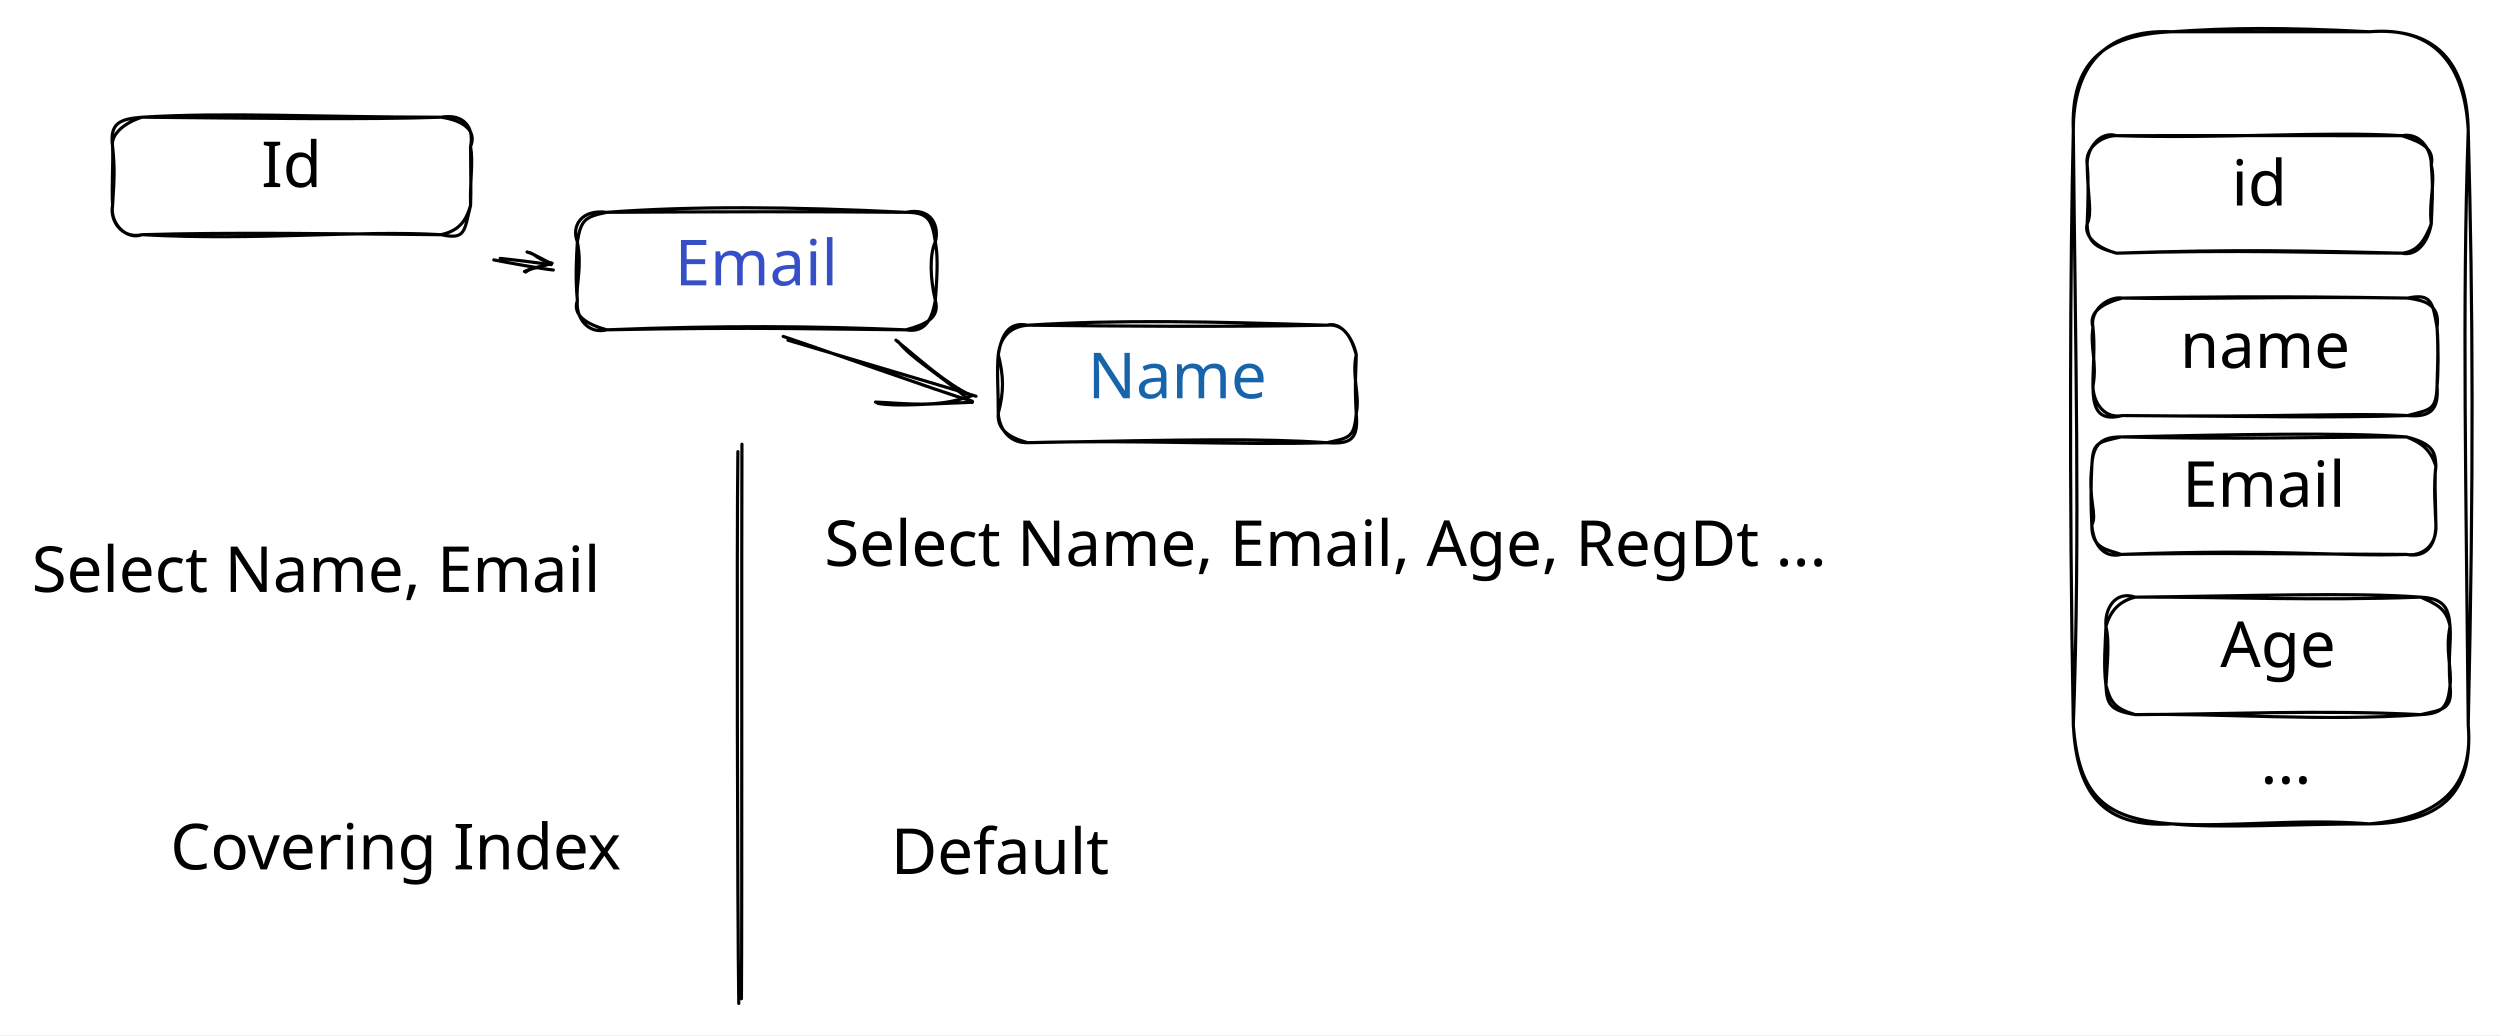
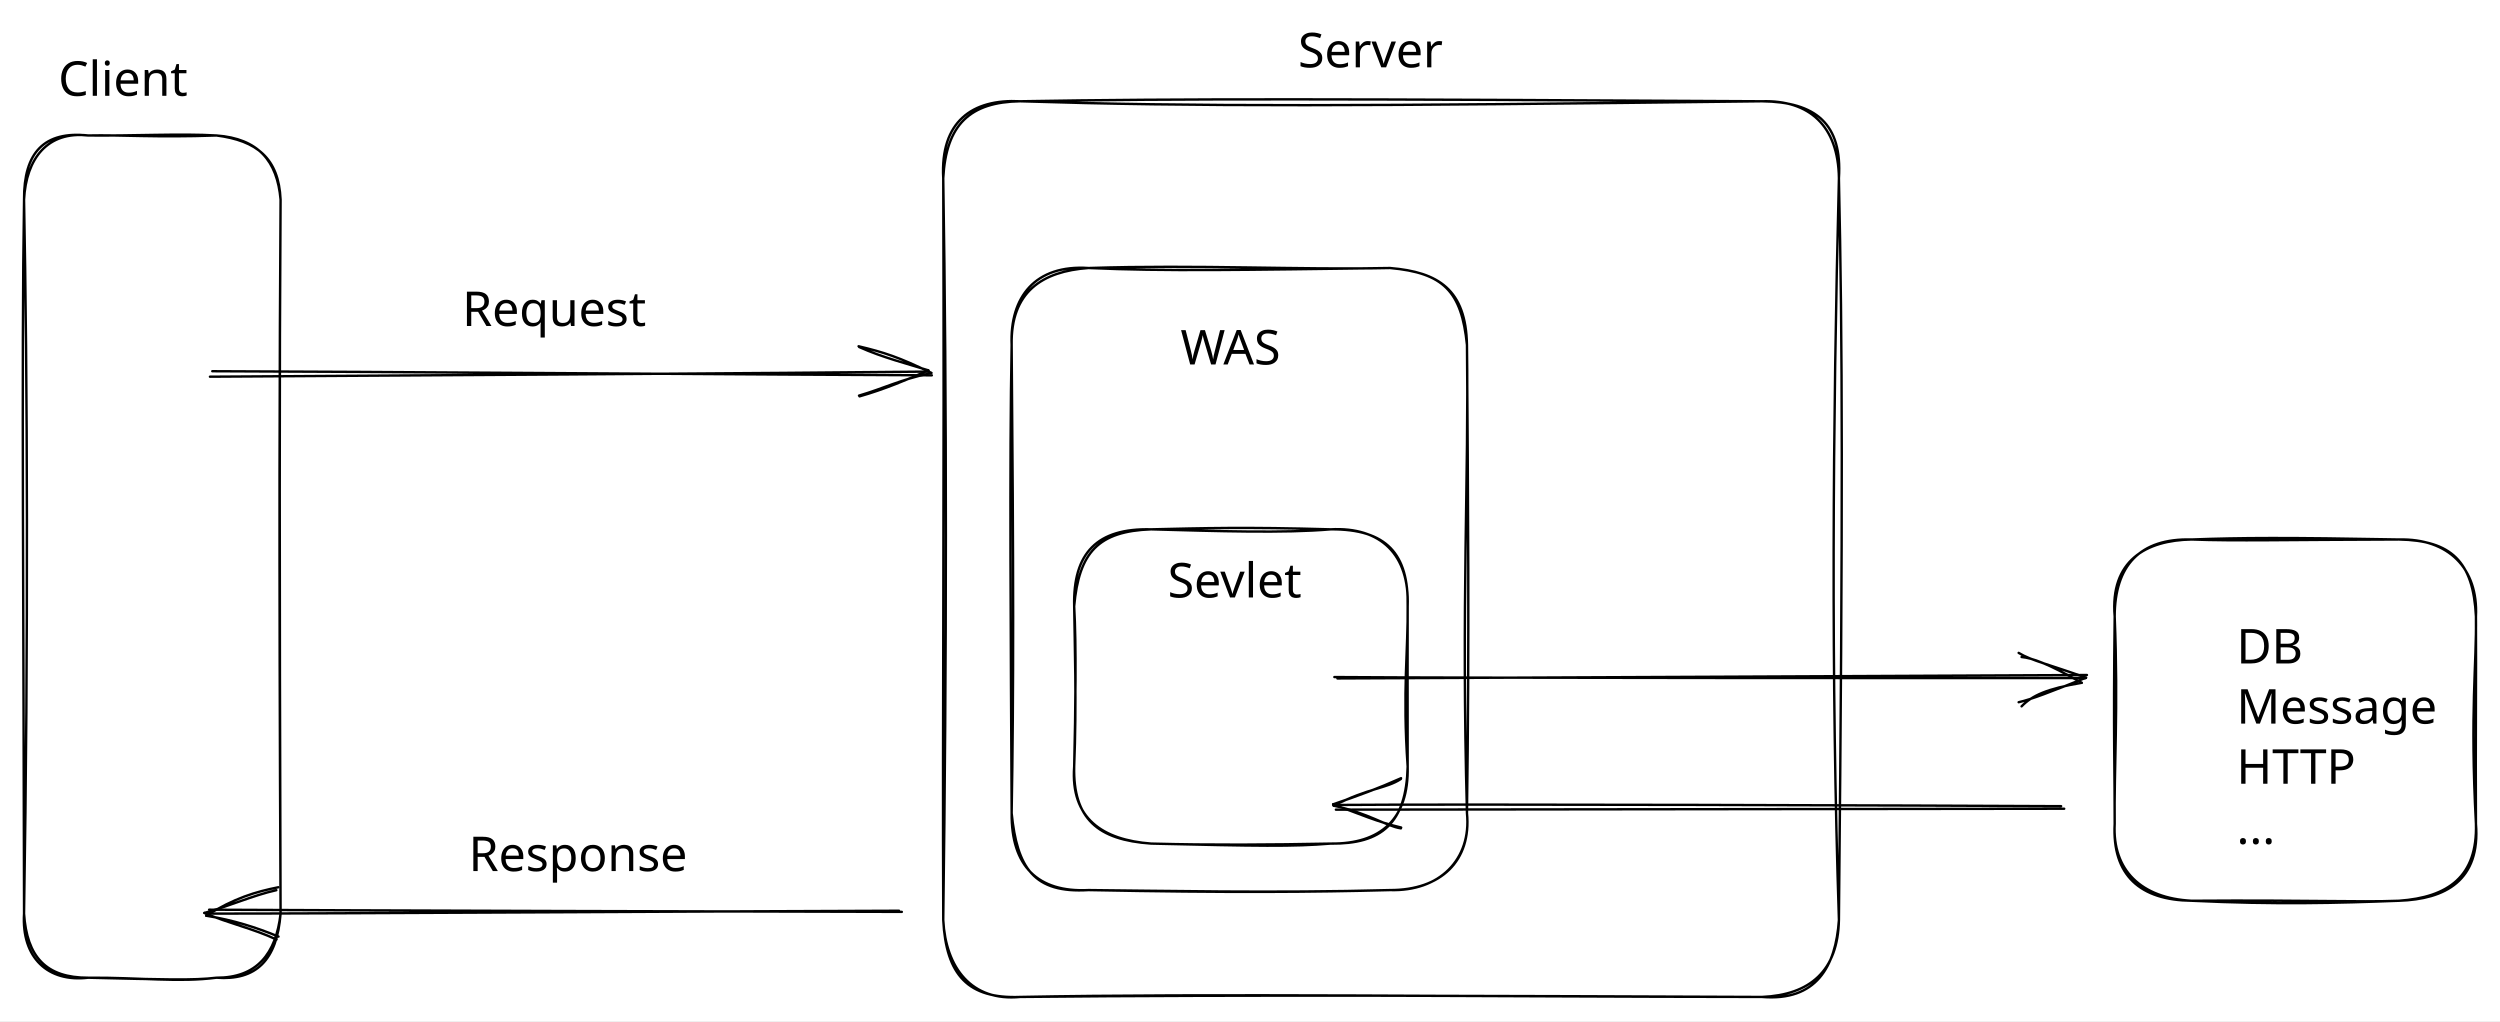
- <svg xmlns="http://www.w3.org/2000/svg" version="1.1" viewBox="0 0 787.273 325.983" width="787.273" height="325.983">
+ <svg xmlns="http://www.w3.org/2000/svg" version="1.1" viewBox="0 0 1039.555 424.555" width="1039.555" height="424.555">
  
-   eyJ2ZXJzaW9uIjoiMSIsImVuY29kaW5nIjoiYnN0cmluZyIsImNvbXByZXNzZWQiOnRydWUsImVuY29kZWQiOiJ4nN1cXGl32shcdTAwMTL9nl/B8XyNNb1Ub/lmY+NHYrxPXHUwMDEy+505Plx1MDAwMmRQXGZcdTAwMTJcdTAwMTbCXHUwMDE4z8l/f9XCQWIzi1xyT1x1MDAxM3JiQEur1H1v3aruXHUwMDEy/3woXHUwMDE0duJBx9v5VNjxnmpuy69Hbn/no93+6EVdP1xmcFx1MDAxN0u+d8NeVEuObMZxp/vpzz/dTsdp+HE1XGbvnVrYXHUwMDFlnua1vLZcdTAwMTfEXTzwv/i9UPgn+Zu5UMtcdTAwMGa85Nhka3pcdTAwMTlcbmxy60lcdTAwMTgkl+QgmNZMj/b73Vx1MDAwM7xQ7NVx553b6nrpXHUwMDFlu2nn4Vx1MDAwMuC7S01Y9J/0aaX3rVwi90/Si975rdZlPGhccm/HrTV7Ucakblx1MDAxY4X33je/XHUwMDFlN61ZXHUwMDEz20fndUPsrvSsKOw1moHX7Y6dXHUwMDEzdtyaXHUwMDFmXHUwMDBm7DZCRlvdoJG0kW55wm+Calx1MDAwN1x1MDAxNFNUMS2okDDaa89nXHUwMDEyXHUwMDFjkKC1xpa0XHUwMDEyQk5cdTAwMThWXGZbYWRccvuDJK/UtKpbu2+gfUF9dExcdTAwMWO5QbfjRjhU6XH9l1tOzWp6fqNcdTAwMTlb61x1MDAxNThUcC6VoMBcdTAwMDVcdTAwMGVGenUvXHUwMDE5XHUwMDA2RjlcdTAwMWGtKTOjPfaanXI9wcLf2Y5cbuovXHUwMDFk9Vx1MDAwYlx1MDAxYyk82MuWn6n19vjDXGas0qZ6nbo7XHUwMDA0XHUwMDAxlZpcYsKBXHUwMDAwU2K0XHUwMDFmoXaPO4Neq5VuXHUwMDBia/czcNON3Sje94O6XHUwMDFmNCZP8YL6nD0tt1x1MDAxYlx1MDAxN8N224/RjLPQXHUwMDBm4skjknb3oijsNz23PqPlufs6trmUR/aVfiqkg5R8XHUwMDE5ff774+Kjp1x1MDAwNzM9/UP2/WVcdTAwMTCmKFx1MDAxY3m1eIjhXHUwMDE5POYgJ7f+4jFQwoRcdTAwMTKQXHUwMDAybFx1MDAxMZF7g1x1MDAwYnNNdFxcOlx1MDAxNyVxc3Zw8blxqvNOZMO1Q4w0XHUwMDAy6aCFVnyMyJSDQ6jiWlx1MDAxOImEXHUwMDE2k3a9XHUwMDFmjylcdTAwMDOHSy5cdTAwMTSlUlx1MDAxYcOomiY2XHUwMDAz44DAf0Ak2sRUxq1cZolccqCkUYynd7FcdTAwMGWv+dt4jVx1MDAwMsBSXHUwMDAzXHUwMDE283p9+FwiOebBl1xuXHUwMDAzxlxiytnS+HXr3cPbbun5yrjm+Dgq3z5X/+rlXHUwMDFlv8BQaohcdTAwMDDGXHUwMDAwuNRiXHUwMDFjv1I6XG5A4rBIbYCazVx0XHUwMDExJTpcdTAwMDGwloB+XHUwMDAztUVMXHUwMDAzmKtJwFIwlGqpNlx1MDAwZdjROenZXHUwMDE5lMXeU3pLXHUwMDE5SJRuinc/qu6hT1x1MDAxYTdP/aBcdTAwMTdcdTAwMTjOr3dGx/385YG3xYYxO8fiMT2PXGLAJJPYw3JpXHUwMDFlzL7pvPNAK1x1MDAwN5HHOfpHxYRh4zxQdGs80NO4z3DhXHUwMDA191x1MDAxMmFcdTAwMGZMU7FcdTAwMDLux0CzUY+cjnVcdTAwMTjEl/5zXHUwMDEy7JGxrSW37bdcdTAwMDZjw5WA81OCokzvdb0kibBjMHbkXstvWOju1PBcdTAwMGW8aFxm1bGP+c3ogLZfr2f9f1xyL+9im1F5XHUwMDE5t1x1MDAxZEZ+w1x1MDAwZtzWVWrd+oLDMr0wKThcdTAwMWNcdTAwMDHGlFwiy2c+j7VakVx1MDAwNufl5+8np1x1MDAxZVx1MDAwYr9cdTAwMGbOL1x1MDAxYV7uiVx1MDAwNuAwpaVWxkiejVOSzIcqx2Y9VKP0KMNcdTAwMDXbXHUwMDFj0dZcdTAwMTJcdTAwMWNNXHLGWGhZPlx1MDAwNUddm2/sS8VcdTAwMWb86La/MnE3KFx1MDAwNoHIo+BcdTAwMTg1j1xiXHUwMDEyXGJRNJvzLuLB7JvOO1x1MDAwZpTN8Vx0IPBcYobrbDxxYIxti1x1MDAwN7Cc4Fx1MDAxMMmExPzgN1x1MDAxNJzAbXtblZxcdTAwMDWOe1JyXHUwMDEy+94gOnK+6Fx1MDAxMJCaXHUwMDBiQ5bP0s1T//Ek7OiHv24+f/1cXL5i375VnnNPNuCOsbmCtjGcmlx1MDAxNFx1MDAxZElcdTAwMWRJNDNcbv+jLkHeslx1MDAxYyVcdTAwMDQhXHUwMDFjvUA+RWf/6jF+2Fx1MDAxZFRuqoetSqNcdI+y0jvNoegwMXfWmVxuJlx1MDAxMFx1MDAxZSCXJ8Lsu847XHUwMDExXHUwMDE0c4SRdpZIKSMnVVx1MDAwN9P9LVx1MDAxMSEzXHUwMDE19orqUIMyyY1mv2Oec9h2/dZWdWeB757UnaGB61x1MDAwYlx1MDAwZqd0Lt9cZqcgXGbXy2c70e1tX8bfr1x1MDAwZqK9h9vDXHUwMDFi0n2sPuR/Wlx1MDAwMay/x0SHcGUoh/FpXHUwMDA1TpmDcZWmmPxcdTAwMTmpIZPO50N4UC9cdFx1MDAwNlx1MDAwN1x1MDAwNN620LMx5fnaavQ+V4/LXik4lpe96LldYn5cdTAwMWWVx4h5TFx1MDAwMMVcdTAwMDVcdTAwMTC2woLn7JvOO1x1MDAxMTQ4QlBgXHUwMDE4bTLCMknHkFxialtE4HJcdTAwMWH4M4SHS1xmuDA4/lx1MDAxZPOdvcZ2051cdTAwMDWee1J2rHlrscyYeSTTikhcdTAwMDGYZS9Nsl3duWFhZXe39PU6roby7OC0Xc07yTjXjmbIXHUwMDFlTHSUYsqMk0xcdTAwMTNHXHUwMDE5gtDWXHUwMDE0tSizZvLuYlx1MDAwM7BcdTAwMTTJNI6JopyuMpn2XHUwMDA2klx1MDAxOW62R7JiiFx1MDAxOPSDRqFcdTAwMWPUvaeV+Nby7uJX2Fx1MDAxNoedeVRcdTAwMWK7m0leTVi0XHUwMDE2xfT8iFx1MDAwZVNrQlxyWWWhiJaPjortk86PveNiJ2g+x/WDbt45JqRwXHUwMDE051xmdZsxyObkQ44xh21noUjPKN2Z5phgXFxcdTAwMDEhZktcdFx1MDAxNPaM3lx1MDAxYcVcdTAwMGW8O7fXivPArV+mvEqq12tcdTAwMTHo3FpcdTAwMDSlJUbuJlMktnhcdPY/X4p90lxu93qleyqqzW/RUSPvzOKMJEuwUmDSr/lkKY0kjmFcdTAwMTKExpxEMio3mCthWobqyVxmXHUwMDE4hkK6VKYkXHUwMDAx8ztcdTAwMWOmnCZKZ5VcdTAwMDfT7LL94vNcdTAwMWTvRPXTm3rpXHUwMDA3zyRKXHUwMDFmZzc7PPlcdTAwMDBcdTAwMWX3ry7Ouuf3MX+4bIfhxdlJf/wqv67v2lxut9VcdTAwMTIwXCKMSYGwoVx1MDAwNFxm5uZfjIBEXHUwMDFmaVZYb5rdmXlnXHUwMDE36lx1MDAxNiEo0Vx1MDAxY7hQalwiXHUwMDAxQzpti11sudhQSCCaKrWdXHUwMDA0bFVcdTAwMTC+TbjK261wWKBcdTAwMDaTWlZeUOEw5PhcZpKxV1x1MDAxNnWN0ELBXG5cdNjrTienJFx1MDAwM6CORZPkiqJ8ZHzKYOhqXHUwMDFjJSVoY7RcdTAwMDJJN7jMpFx1MDAxY80xUtWoX4ZlyrRTXHUwMDA1c1x1MDAwMFx1MDAxOEZcdTAwMTVUS86kYTClaGBjXFwjVyoxevdcdTAwMWFvXHUwMDAxKlN+vn6Nd8awl6dcdTAwMTaWoUbC5FrPWklcdTAwMWP0jXZcdTAwMTKB2plcXMkzo2d7xu0k+HAwalBcXFxiI1x1MDAxNOGUiambXHUwMDFmKy+fZ1x1MDAxNLlcdTAwMWFcdTAwMWObvrnv791XusdfL58q7LYyy6hd4nDNtUI3qdFhinRcdTAwMTBHNmmH2mlfJrixK/hTXHUwMDA2vXNV+6RzeNfC9nmotq9pPKetfci+r7eETudOLVFpw0RMe5ePzl9cdTAwMWbfvLo2qZL4QWGSR1xmT1x1MDAxYklON2RrZVtrXHUwMDA055RcbtBarbaMuMXo/KB4M+jIcsU/PzqP979f17tcdTAwMWSptlx1MDAxMJ2/2i59+NG/PXj+67j1pXwrbrrF66svwbtF/daxp1x1MDAxONpUlZmc+3iK1Da4XFzl8ZTZg5R31lx1MDAxYfSZ9pFcdTAwMGW74KqnyvuNXFyWtlxcwl1NrU/bJdf7be6B7lx1MDAxZLYzI7wqXGLfXHUwMDE29W9/vX+B0Lz3ej9cdTAwMDZcdTAwMTnz6GY4XHUwMDA3XHUwMDE07Vx1MDAxNejG1MXzRVlcdTAwMWTER097uz9cdTAwMWW/lFx1MDAxZVx1MDAwN89R3umGWeQrq5yMScdcdTAwMDYpRiH8XHUwMDAww7VcXImkXHUwMDAx0NSGuDnVyMu+rPjRSfXs5rhSXHRN3zu8KOZDyyhcdTAwMTFilVnv9bTMzH9WTSVPcKlcdTAwMTWKaWb3Zs7ZJZlxXGa19ZtEsOniNc6WZFx1MDAxN1xuIbjVN2hcdTAwMTmb5tNcZi1DXHUwMDA3IDQnK01cdK+vZYzwXGZ1N61lJ9sumV4gXHUwMDA3k1J2srBkev4slp47V0y5loRzppfP9V73PDklmuCYTjOjNWA+XHKCmFx0olFcdTAwMDdcdTAwMTRcdTAwMDaUhHDEeKbK4N2LRFFNOSqSsk/kUSVn6Fx1MDAxOFVcdTAwMGXjxqBTwGBcdTAwMWU0TP1WXHUwMDAx5Vx1MDAxNMNfIHRcdTAwMDVcdTAwMTb+66axlp4xXCI2PJGUcy2YZtivOnPQcMaIO8KQ5KlawThwteYk1uuELYxNYknOmF2T4DSJQeiUTdLahJlcblx1MDAwN1x1MDAwNMG/fVx1MDAxYWsuqu1rXG7PaWtcdTAwMWay7yvXRs1ccs0pZ7bSjcHyTu36NOh0jjRpmtj/enp1eOuJ89w/cMWMcDBcdTAwMTbGXGJXgpbZ+CBxasa6PFx0TGN3XHUwMDEw4Fx1MDAxYlxcXdazfpphKnwwwihMhcV21r8oJ3p70cMloqtcdTAwMTZcdTAwMTesSH8srJ5cdTAwMTZvqIZjhlXrReowN1JcdTAwMDdcdTAwMDBuJKxQI3U+OGnUe4jAfmkvfr7d11x1MDAxN+1iK+9UM8bOXHUwMDE1XHUwMDBiI1B3iaRcdTAwMTOzTlxc8KRcdTAwMGWRSE6oQFx1MDAxN7hJri1cdTAwMTWpa1RcdTAwMWRAlf5cdTAwMWSfMnFcdTAwMWMnXHUwMDBm5LJmrMemzLr85KRcdTAwMTJT1JZcdTAwMWSu8MR8fLZbqn5cdTAwMWXww2qTdo+aUePsaC/vbMI4wEHZMsgqwjB1nVhU1lx1MDAwMiNcdTAwMDYlXGanyj6qscHfXG7jMGMheWZZr+FKZ3/UbJN04lxu++X/KF1cdTAwMWZcdTAwMGJ7XHL8fOE1XHUwMDBl4lx1MDAwMsK8kFx1MDAwN7otY+aQjlx1MDAxZl7i1Fx1MDAxZLfTuYyxb0cxPY6aX3/poPRiO4++19+fRs5cdTAwMWZ3ycu2mlDckslLkqmfXHUwMDFmfv5cdTAwMGZkhuKZIn0=
+   eyJ2ZXJzaW9uIjoiMSIsImVuY29kaW5nIjoiYnN0cmluZyIsImNvbXByZXNzZWQiOnRydWUsImVuY29kZWQiOiJ4nN1aWVfiSFx1MDAxOH33V3iY1zZT+9JvbozLtNqi6PT0XHUwMDFjT4SAgZCkSVCxT//3+Vx1MDAxMpYkQOhAi2YmniOQqkp9Sd37LbfyfWt7u1x1MDAxMlx1MDAwZX2r8nG7Yj03TMdu9s2nyofo/KPVXHUwMDBmbM+FJlx1MDAxMv9cdTAwMGW8Qb9cdTAwMTH3fFxiQz/4+Pvvpu9cdTAwMWJtO7z3vK7R8HqjYZZj9Sw3XGag49/we3v7e/w/NVHfaoSm23aseEDclMwl0OzJM8+Np8VcdTAwMDT+XHUwMDE401xcTnvYwVx1MDAwMUxcdTAwMTdaTWhumU5gJS3RqUr3/PRQ1zqkekpfzoZcdTAwMWT/r+P72nEya8t2nFo4dEY3ZTZcdTAwMWVcdTAwMDb9lE1B2Pe61o3dXGZcdTAwMWai2WfOT8dcdTAwMDVcdTAwMWU8tGRU31x1MDAxYrRcdTAwMWZcXCtcYjJjPN9s2OEwOoeSXHUwMDFiXHUwMDFjPYSP28mZZ/hFmTJcdTAwMThcdTAwMWNcXCEkXHUwMDE1JnzaXHUwMDFhj9fMXHUwMDEwQkhEiERcdTAwMWM6zNi17zleP7LrN1x1MDAxNFx1MDAxZoll92aj21x1MDAwNvPc5rRP2DfdwDf7sF5Jv6fJXHUwMDFkI1x1MDAxMc0kuGCaYYZcdTAwMDSZdnmw7PZDXHUwMDE42cqRQeDAVDKOsUy6XHUwMDA0VrwqmEhKKVFYT1tcIlx1MDAxYvzjZlxmkH/Sz81tjp/bXHUwMDA0MVx0Zuj4zI/kbqL+hymsJZdcdTAwMWH4TXOEXHQsXHUwMDE0hlx1MDAwN0aYUDQxwLHdLjS6XHUwMDAzx0nOeY1uXHUwMDAyo63UXFxz8FxyredwXHUwMDExcnVcdTAwMWVwXHUwMDA1k4pgpHhh3OLeZdiodq/2W173fv/kwFdcdTAwMTfdeulxK0hcdTAwMTYvWdxcbmRgaFVcdTAwMTJcdTAwMDFOsJJ8Y8DlYlx1MDAxZagpXHUwMDE2TZApMcOIy5Q7+TkyM5hZXHSCXHUwMDFjaypWgGCy2J5cdTAwMWLW7JfoeVx1MDAxM5Q5WzV7tjPMrFeMTXg++46deTT3ZmDBnLFcdTAwMWJVmd67jt2O0FtxrFZcdTAwMTbWoVxy8WDaXHUwMDFjen7S2oDZTbhcXP+4OXtcdTAwMTde327brulcXGUtWcoos9/3nlx1MDAxNlGK4jxOMWBcdTAwMTShiFx1MDAxNo9cdTAwMDW7+ydhw9qzhuf8SVxc/9EzX1x1MDAxYfVh2TlcdTAwMDW4MWR0IK1cdTAwMDXSVGaDXHUwMDAx0dRcdTAwMDD3Slx1MDAxOfhhrrhmXHUwMDFi41x1MDAxNEUoXG5KgGLEiFx1MDAxNmn6TjmGZilGXCLca67wXG5cZpv3/eTXfD9cdTAwMTdyPeJcdTAwMDWh2Vx1MDAwZvdst2m77dkhltvMaXHMINz3ej07XHUwMDA0My4821xyZ3vE192NIP9gmXP8gSun22a54UdXTHKr6Ei+bSdLXHUwMDEw/5h+/+fDwt75izozfCv9uTKLNZk9OWGxYlx1MDAxMlZcdTAwMDfJ4pHxyd/r16tf6sOu773cdC9cdTAwMWWOTupcdTAwMDdlZ7HExFBKaYiBmIuZhI5jXHUwMDExp3tEMo1cYmWb4zBR0sDRwTjCmqec61x1MDAxMlxuK6SAQvw9KUypXHUwMDEwKVxmrU/hlGHjKiWOX1x1MDAxNY+c+6fXbFx1MDAwZv3Rvazftlv37l1dVlx1MDAxMi5AtG1cZlwiK3eQoWKqUCVcdTAwMThDmlxilerVNv04r4g8tqJcdTAwMDRRyN3nbvz/4Tl2crE0M7yQ51haXHUwMDEwqtyCkCBcdTAwMTIlcDpcdTAwMTVffuY+lq90Wd1cdTAwMDdFccnHXHUwMDAwe5nIXHUwMDFiXHUwMDBmV7FcdTAwMGZ/XHUwMDBi/0EliaailGdcdTAwMTKRpFx1MDAxOFxc3D7xJFxiXHUwMDBizDVRdNOV4HTM91x1MDAxNCZcdTAwMGLFj1xmKkf8mbb8mED5XHUwMDE1XHUwMDFk1fqsIIjl0UJrQIomWlx1MDAxN2ZF57rKu1x1MDAxZHpUPVwibLfXXHUwMDFldF7Cz+3Ss4LryFx1MDAwMyFcdTAwMDJZpiZYqVxmLVxi02k3vDFOYKXjXGZcdTAwMWNcdTAwMTOtXHUwMDE0UZioeV5cdTAwMTCuclxu40kpKlx1MDAxNOeC0nfVSCRBkr5cdHYpVXnYxVx1MDAxMiFGXHSTxes6+1xcfjo8dmvXT3T388nZ89nhUHwpPXhcdTAwMTWPw6fknEqMUoVbNJ7yWFx1MDAwMeRQ3iqGpZabgy9cdTAwMWRBc6rKLIAvXHUwMDFlhZ9FOuBcdTAwMDS/XGZcdTAwMTaMRUXqu1x1MDAwMlhjtkqht1x1MDAxNMB5XCJcdTAwMWbOhy5HXHUwMDAyUXA4tDB0w+ezT/t2m1x1MDAxY8ju8LS6W68/vlx1MDAxY+KyQ1eRkceTLMo25lx1MDAxNFx0iaNSRynOdJSu6I1Bly2Qo+dVPihdqKZp7XWTXCKfgjRcZq1cdTAwMDDBZKnXXHUwMDEx+W52a2VQ+FwiM9biXHUwMDEyyedcdTAwMTLjUshoX6Ewl27qrcvqUVx1MDAwN1x1MDAxZlx1MDAwZvu9XHUwMDFhqlx1MDAxZHi3mVnLyiVmRCxcdTAwMTBcdTAwMThRXHUwMDFlSVx1MDAwM9kwIFSe+PfaZFx1MDAxMrRcYpkkg0hcdTAwMDHZ1ipiwPpk0pBcdTAwMDawNyNTzXpcdTAwMDR4lYFPY0uWUipfMee5nMJMQ3VCVtiGuvTb+7u9K2/3+u758PyuenbDOpel55Rm8ZYk0VxiUY1mOMWwNjhcdTAwMWOScKSlSG1cdTAwMTW9erWMsZFcdTAwMTZISFx1MDAxMcVcdTAwMWPClVZcdTAwMDKw/0uJ1C/KbeCLUvsqm1DM84Q45ex8aTPv6rStz72bzrPTvPzSWCTEIYMwXCJcdTAwMTCBaoFRriVNdvG2p0JcXKxGXHUwMDEwSHFFvN8491D+S4JbPppmhm+lP9cqz2R+WMaRVyZcdTAwMThcdTAwMTWXXHUwMDE2lq9oSV1cYiYjXHUwMDExl0M9XHUwMDE0eZBsijve507KoVxyqlx1MDAwYuPXK6a+bIFcdTAwMGZZ0mdSnlEwNatcYr2D8rY8mGTgOau8fVh23VPVXHUwMDFlOodcdTAwMWTn6spxL+5cdTAwMWZrqvPYXHUwMDE4vJqiRzCTXHUwMDFiLypJ7qsjWEGsYlx1MDAxOP5cdTAwMTVm3PlO/ai5c9o6tjvXd/Xg08lDi1+Xn3Fi2UtPVMtcXIy/MuXUgkw4bf+EU5yBXHUwMDE35pq/SWFJMVOpLHTTufDB3lf3XHUwMDEzmGy2ra/u0dXVxVfXMIyFuXFK7n6L3DjHsvVyZZG7L40pkVx1MDAxY4i/goa+3FxylZV2WIsltIP6K0+4fvXXS8hPXHUwMDAz3Vx1MDAxY1x1MDAwNyVSXHUwMDE0zHrXrekoPqyimuflyr+cXHUwMDEx7yBcdTAwMDNcbnNYQYajN80g4M9nxFx1MDAwNFx1MDAxYumtiv/t5nQ+mmbGXHUwMDE3SpZzpeD8Ulx1MDAxYpyH4IxcdTAwMTTfxFxiXHUwMDA36KJGTvZqt67g6tt+1Vx1MDAxNjsvZfdcdTAwMWV82b404TwjXHUwMDA0q829qKxcbinBkEpRLTQnq+w/r1x1MDAxZrGJ0GitXCJ6rYh9aX1cdTAwMWJYQSnkq4kpa3Eq5UtnOaVcdTAwMTVcdTAwMDHXpXTx7Vx1MDAxNfZZ3FVxIyDgXHUwMDAxXHUwMDFlXHUwMDFmg7+wkmaz/KSi2Vxy5WxEViSWr1x1MDAxONbRnvdcdTAwMDZcdTAwMTVhpVx1MDAwYpFcbvjEMEErvd6/Pqko3PTbScKXVuB7bmCVg1VjW9aiVb6iQ1x1MDAxNcdCSlmcVbdcdTAwMDfd5lPrz6N7Um3emq73uX90U3pFR0m1RFx1MDAxNIbqKuZcdTAwMWNRhEkkXHUwMDEx3Vx1MDAxOKtcdTAwMDQrxCrI4JTE+o1CXHUwMDE1g1x1MDAxNPbtdi1rVlx1MDAxZkBYXHUwMDA2To0tXHUwMDE5MWprnE5WTN+vhfCEpkk5PHu7Ob7N5HqVR9t62ptf/t9a8Vx1MDAxMV01ZmlEXGIrLj1+bP34XHUwMDE3XHUwMDEwXHUwMDExqEkifQ==
  <defs>
    <style class="style-fonts">
      @font-face {
        font-family: "Virgil";
        src: url("https://unpkg.com/@excalidraw/excalidraw@0.14.2/dist/excalidraw-assets/Virgil.woff2");
      }
      @font-face {
        font-family: "Cascadia";
        src: url("https://unpkg.com/@excalidraw/excalidraw@0.14.2/dist/excalidraw-assets/Cascadia.woff2");
      }
    </style>
  </defs>
-   <rect x="0" y="0" width="787.273" height="325.983" fill="#ffffff" />
+   <rect x="0" y="0" width="1039.555" height="424.555" fill="#ffffff" />
+   <g stroke-linecap="round" transform="translate(10 56.33337) rotate(0 53.33333 175.1111)">
+     <path d="M26.67 0 M26.67 0 C45.37 0.21, 65.22 -0.88, 80 0 M26.67 0 C40.6 -0.31, 54.62 0.91, 80 0 M80 0 C97.41 1.27, 105.26 10.6, 106.67 26.67 M80 0 C96.74 2.15, 105.94 9.39, 106.67 26.67 M106.67 26.67 C106.26 94.52, 105.91 163.27, 106.67 323.56 M106.67 26.67 C106.21 100.6, 106.21 175.77, 106.67 323.56 M106.67 323.56 C105.21 343.02, 96.43 351.49, 80 350.22 M106.67 323.56 C104.78 340.2, 96.81 350.31, 80 350.22 M80 350.22 C64.23 352.29, 48.36 350.07, 26.67 350.22 M80 350.22 C70.18 351.38, 58.44 350.97, 26.67 350.22 M26.67 350.22 C9.15 350.29, 1.19 341.57, 0 323.56 M26.67 350.22 C10 352.24, -1.15 341.97, 0 323.56 M0 323.56 C-0.13 206.72, -1.11 92.64, 0 26.67 M0 323.56 C1.83 211.05, 1.38 98.49, 0 26.67 M0 26.67 C0.89 9.45, 9.87 -1.91, 26.67 0 M0 26.67 C-0.14 6.96, 8.43 -1.95, 26.67 0" stroke="#000000" stroke-width="1" fill="none" />
+   </g>
+   <g transform="translate(24.2222 21.83336) rotate(0 28 12.5)">
+     <text x="0" y="18" font-family="Virgil, Segoe UI Emoji" font-size="20px" fill="#000000" text-anchor="start" style="white-space: pre;" direction="ltr">Client</text>
+   </g>
  <g stroke-linecap="round">
-     <g transform="translate(233.2849 140.4475) rotate(0 0 87.07668)">
-       <path d="M0.36 -0.55 C0.21 28.29, 0.41 145.03, 0.2 174.05 M-0.92 1.78 C-1.3 31.33, -1.06 146.73, -0.64 175.54" stroke="#000000" stroke-width="1" fill="none" />
+     <g transform="translate(87.33331 155) rotate(0 150.2223 0)">
+       <path d="M0.94 -0.64 C51.02 -0.55, 250.27 0.91, 300.14 1.07 M-0.03 1.64 C49.91 1.38, 249.16 0.09, 299.03 -0.49" stroke="#000000" stroke-width="1" fill="none" />
+     </g>
+     <g transform="translate(87.33331 155) rotate(0 150.2223 0)">
+       <path d="M269.86 9.5 C280.25 6.47, 286.61 3, 299.92 0.07 M270.09 9.82 C279.99 7.05, 290.66 2.58, 298.66 -1.02" stroke="#000000" stroke-width="1" fill="none" />
+     </g>
+     <g transform="translate(87.33331 155) rotate(0 150.2223 0)">
+       <path d="M269.68 -11.02 C280.2 -8.52, 286.61 -6.46, 299.92 0.07 M269.92 -10.7 C279.68 -6.3, 290.41 -3.61, 298.66 -1.02" stroke="#000000" stroke-width="1" fill="none" />
    </g>
  </g>
  <mask />
-   <g stroke-linecap="round" transform="translate(652.9091 10) rotate(0 62.18179 124.7273)">
-     <path d="M31.09 0 M31.09 0 C48.87 -1.25, 65.51 -1.46, 93.27 0 M31.09 0 C43.74 -0.05, 56.94 0.07, 93.27 0 M93.27 0 C114.42 -1.84, 123.37 11.36, 124.36 31.09 M93.27 0 C113.64 -1.51, 123.96 9.13, 124.36 31.09 M124.36 31.09 C122.44 86.41, 123.7 144.48, 124.36 218.36 M124.36 31.09 C125.86 86.14, 126.1 139.87, 124.36 218.36 M124.36 218.36 C126.3 240.34, 112.44 247.73, 93.27 249.45 M124.36 218.36 C126.11 240.94, 114.51 249.15, 93.27 249.45 M93.27 249.45 C70.88 247.65, 50.2 250.55, 31.09 249.45 M93.27 249.45 C69.73 249.45, 46.24 250.95, 31.09 249.45 M31.09 249.45 C8.75 250.77, 1.1 239.19, 0 218.36 M31.09 249.45 C10.16 247.89, 1.7 241.01, 0 218.36 M0 218.36 C2.21 157.45, 0.6 99.63, 0 31.09 M0 218.36 C-1.37 144.17, -0.95 70.99, 0 31.09 M0 31.09 C-0.87 9.94, 9.13 0.92, 31.09 0 M0 31.09 C-0.05 11.87, 9.06 -0.98, 31.09 0" stroke="#000000" stroke-width="1" fill="none" />
-   </g>
-   <g stroke-linecap="round" transform="translate(657.2727 42.72726) rotate(0 54.18179 18.5)">
-     <path d="M9.25 0 M9.25 0 C42.77 1.03, 74.93 -1.48, 99.11 0 M9.25 0 C37.4 -0.08, 64.59 0.02, 99.11 0 M99.11 0 C105.27 -1.11, 108.46 4.98, 108.36 9.25 M99.11 0 C103.42 1.51, 109.63 3.2, 108.36 9.25 M108.36 9.25 C109.78 15.03, 107.5 20.54, 108.36 27.75 M108.36 9.25 C109.07 17.02, 108.51 23.06, 108.36 27.75 M108.36 27.75 C106.47 32.66, 104.23 36.53, 99.11 37 M108.36 27.75 C107.36 33.43, 103.86 38.06, 99.11 37 M99.11 37 C71.5 36.28, 46.04 35.68, 9.25 37 M99.11 37 C72.65 36.92, 48.11 35.86, 9.25 37 M9.25 37 C4.11 35.69, -1.21 32.18, 0 27.75 M9.25 37 C4.53 35.55, -0.04 34.65, 0 27.75 M0 27.75 C1.7 24.28, 0.13 19.1, 0 9.25 M0 27.75 C0.29 21.22, 0.48 13.77, 0 9.25 M0 9.25 C-0.26 4.49, 3.85 -1.69, 9.25 0 M0 9.25 C-0.85 3.46, 5.06 -0.09, 9.25 0" stroke="#000000" stroke-width="1" fill="none" />
-   </g>
-   <g transform="translate(702.4545 47.72726) rotate(0 9 12.5)">
-     <text x="9" y="17" font-family="Virgil, Segoe UI Emoji" font-size="20px" fill="#000000" text-anchor="middle" style="white-space: pre;" direction="ltr">id</text>
-   </g>
-   <g stroke-linecap="round" transform="translate(659.0909 93.86363) rotate(0 54.18179 18.5)">
-     <path d="M9.25 0 M9.25 0 C33.22 0.51, 56.65 -0.58, 99.11 0 M9.25 0 C31.98 -0.33, 55.42 -0.69, 99.11 0 M99.11 0 C103.9 0.72, 109.45 1.68, 108.36 9.25 M99.11 0 C106.46 -1.51, 106.97 1.08, 108.36 9.25 M108.36 9.25 C108.84 15.14, 108.73 24.21, 108.36 27.75 M108.36 9.25 C108.89 17.34, 108.38 24.07, 108.36 27.75 M108.36 27.75 C108.95 35.21, 106.28 37.59, 99.11 37 M108.36 27.75 C108.07 35.54, 106.16 35.05, 99.11 37 M99.11 37 C75.4 37.79, 51.71 37.24, 9.25 37 M99.11 37 C80.29 36.06, 61.18 37.58, 9.25 37 M9.25 37 C3.76 38.07, 0.13 33.22, 0 27.75 M9.25 37 C1.03 39.14, 0.08 33.99, 0 27.75 M0 27.75 C1.36 20.27, -0.96 15.53, 0 9.25 M0 27.75 C-0.04 21.6, 0.7 15.66, 0 9.25 M0 9.25 C-1.46 4.33, 3.09 1.66, 9.25 0 M0 9.25 C-1.06 3.73, 4.9 -0.67, 9.25 0" stroke="#000000" stroke-width="1" fill="none" />
-   </g>
-   <g transform="translate(689.2727 98.86363) rotate(0 24 12.5)">
-     <text x="24" y="17" font-family="Virgil, Segoe UI Emoji" font-size="20px" fill="#000000" text-anchor="middle" style="white-space: pre;" direction="ltr">name</text>
-   </g>
-   <g stroke-linecap="round" transform="translate(658.7271 137.5909) rotate(0 54.18179 18.5)">
-     <path d="M9.25 0 M9.25 0 C44.3 -0.7, 79.43 -1.55, 99.11 0 M9.25 0 C42.56 0.87, 75.87 -0.01, 99.11 0 M99.11 0 C103.85 1.9, 106.67 3.95, 108.36 9.25 M99.11 0 C107.58 2.18, 108.16 4.74, 108.36 9.25 M108.36 9.25 C107.55 15.81, 108.19 22.63, 108.36 27.75 M108.36 9.25 C107.89 12.17, 108.17 17.2, 108.36 27.75 M108.36 27.75 C108.77 34.74, 103.32 37.74, 99.11 37 M108.36 27.75 C108.34 34.24, 105.17 38.16, 99.11 37 M99.11 37 C77.8 37.77, 58.85 35.09, 9.25 37 M99.11 37 C66.23 36.88, 34.56 36.45, 9.25 37 M9.25 37 C4.76 38.14, 0.65 35.25, 0 27.75 M9.25 37 C5.23 35.47, -0.09 35.49, 0 27.75 M0 27.75 C1.8 24.26, -1.2 20.25, 0 9.25 M0 27.75 C-0.32 22.06, -0.32 15.32, 0 9.25 M0 9.25 C0.32 1.66, 1.59 1.77, 9.25 0 M0 9.25 C0.31 1.67, 3.73 0, 9.25 0" stroke="#000000" stroke-width="1" fill="none" />
-   </g>
-   <g transform="translate(687.4089 142.5909) rotate(0 25.5 12.5)">
-     <text x="25.5" y="17" font-family="Virgil, Segoe UI Emoji" font-size="20px" fill="#000000" text-anchor="middle" style="white-space: pre;" direction="ltr">Email</text>
-   </g>
-   <g stroke-linecap="round" transform="translate(663.1818 188.0454) rotate(0 54.18179 18.5)">
-     <path d="M9.25 0 M9.25 0 C37.52 -0.1, 66.06 1.22, 99.11 0 M9.25 0 C44.89 -0.36, 78.17 -1.58, 99.11 0 M99.11 0 C107.11 0.36, 107.97 4.25, 108.36 9.25 M99.11 0 C103.89 2.15, 107.27 3.45, 108.36 9.25 M108.36 9.25 C106.77 16.63, 109.02 23.01, 108.36 27.75 M108.36 9.25 C108.78 13.94, 107.69 18.44, 108.36 27.75 M108.36 27.75 C109.19 35.4, 106.21 35.37, 99.11 37 M108.36 27.75 C107.69 35.05, 105.6 36.67, 99.11 37 M99.11 37 C68.72 39.24, 35.51 36.47, 9.25 37 M99.11 37 C67.94 35.4, 36.43 36.92, 9.25 37 M9.25 37 C2.63 35.07, 1.44 32.97, 0 27.75 M9.25 37 C1.21 35.67, 0.3 33.73, 0 27.75 M0 27.75 C0.39 21.04, 1.18 13.9, 0 9.25 M0 27.75 C-0.86 21.29, -0.12 13.69, 0 9.25 M0 9.25 C1.41 4.23, 4.28 1.23, 9.25 0 M0 9.25 C-0.48 3.43, 3.04 -2.1, 9.25 0" stroke="#000000" stroke-width="1" fill="none" />
-   </g>
-   <g transform="translate(699.3636 193.0454) rotate(0 18 12.5)">
-     <text x="18" y="17" font-family="Virgil, Segoe UI Emoji" font-size="20px" fill="#000000" text-anchor="middle" style="white-space: pre;" direction="ltr">Age</text>
-   </g>
-   <g transform="translate(53.63635 256.7728) rotate(0 72 12.5)">
-     <text x="0" y="17" font-family="Virgil, Segoe UI Emoji" font-size="20px" fill="#000000" text-anchor="start" style="white-space: pre;" direction="ltr">Covering Index</text>
-   </g>
-   <g transform="translate(280.5454 258.2273) rotate(0 40 12.5)">
-     <text x="0" y="17" font-family="Virgil, Segoe UI Emoji" font-size="20px" fill="#000000" text-anchor="start" style="white-space: pre;" direction="ltr">Default</text>
-   </g>
-   <g stroke-linecap="round" transform="translate(35.45456 36.90907) rotate(0 56.36365 18.5)">
-     <path d="M9.25 0 M9.25 0 C43.5 0.3, 79.35 0.85, 103.48 0 M9.25 0 C36.28 -1.64, 63.9 -0.01, 103.48 0 M103.48 0 C110.55 -1.21, 113.95 3.16, 112.73 9.25 M103.48 0 C110.29 0.99, 114.85 4.13, 112.73 9.25 M112.73 9.25 C113.64 14.34, 112.5 19.56, 112.73 27.75 M112.73 9.25 C112.74 16.68, 112.93 23.74, 112.73 27.75 M112.73 27.75 C111.1 33.63, 108.22 35.88, 103.48 37 M112.73 27.75 C110.7 35.89, 111.23 38.69, 103.48 37 M103.48 37 C76.81 35.48, 46.06 39, 9.25 37 M103.48 37 C71.18 36.72, 37.58 36.17, 9.25 37 M9.25 37 C4.46 38.83, -0.91 33.49, 0 27.75 M9.25 37 C3.26 38.42, -1 32.9, 0 27.75 M0 27.75 C0.49 19.84, 0.77 16.19, 0 9.25 M0 27.75 C-0.33 21.69, 0.22 14.81, 0 9.25 M0 9.25 C-0.93 1.89, 2.08 0.6, 9.25 0 M0 9.25 C-0.66 5.18, 4.14 1.6, 9.25 0" stroke="#000000" stroke-width="1" fill="none" />
-   </g>
-   <g transform="translate(79.81821 41.90907) rotate(0 12 12.5)">
-     <text x="12" y="17" font-family="Virgil, Segoe UI Emoji" font-size="20px" fill="#000000" text-anchor="middle" style="white-space: pre;" direction="ltr">Id</text>
-   </g>
  <g stroke-linecap="round">
-     <g transform="translate(155.8463 80.7491) rotate(0 8.917829 1.721318)">
-       <path d="M-0.35 1.09 C2.82 1.75, 15.5 4.04, 18.39 4.28 M1.67 0.62 C4.78 0.91, 14.77 2.14, 17.73 2.59" stroke="#000000" stroke-width="1" fill="none" />
+     <g transform="translate(374.4445 378.1111) rotate(0 -143.5556 0)">
+       <path d="M0.55 1.07 C-47.31 1, -239.36 0.45, -287.49 0.16 M-0.62 0.59 C-48.65 0.68, -241.09 1.83, -288.63 1.79" stroke="#000000" stroke-width="1" fill="none" />
    </g>
-     <g transform="translate(155.8463 80.7491) rotate(0 8.917829 1.721318)">
-       <path d="M9.68 4.93 C11.69 3.41, 12.58 4.01, 17.95 2.15 M9.29 4.75 C12.35 3.31, 15.53 3.09, 17.73 2.17" stroke="#000000" stroke-width="1" fill="none" />
+     <g transform="translate(374.4445 378.1111) rotate(0 -143.5556 0)">
+       <path d="M-258.69 -9.18 C-267.93 -7.35, -277.1 -4.66, -288.68 2.67 M-259.54 -7.95 C-269.26 -5.8, -279.43 -1.18, -289.46 1.51" stroke="#000000" stroke-width="1" fill="none" />
    </g>
-     <g transform="translate(155.8463 80.7491) rotate(0 8.917829 1.721318)">
-       <path d="M10.52 -1.23 C12.34 -1.21, 13.01 0.93, 17.95 2.15 M10.13 -1.4 C12.92 -0.58, 15.79 1.45, 17.73 2.17" stroke="#000000" stroke-width="1" fill="none" />
+     <g transform="translate(374.4445 378.1111) rotate(0 -143.5556 0)">
+       <path d="M-258.63 11.34 C-267.98 7.51, -277.17 4.53, -288.68 2.67 M-259.48 12.57 C-269.25 7.98, -279.44 5.85, -289.46 1.51" stroke="#000000" stroke-width="1" fill="none" />
    </g>
  </g>
  <mask />
-   <g stroke-linecap="round" transform="translate(181.8183 66.86363) rotate(0 56.36365 18.5)">
-     <path d="M9.25 0 M9.25 0 C36 -2.02, 67.48 -1.83, 103.48 0 M9.25 0 C43.13 -0.2, 77.35 -0.27, 103.48 0 M103.48 0 C110.76 -0.03, 111.7 2.66, 112.73 9.25 M103.48 0 C111.65 -1.71, 114.03 4.49, 112.73 9.25 M112.73 9.25 C110.85 13.37, 111.09 20.79, 112.73 27.75 M112.73 9.25 C113.4 13.2, 113.55 17.11, 112.73 27.75 M112.73 27.75 C114.19 33.19, 109.89 35.25, 103.48 37 M112.73 27.75 C111.68 33.63, 109.57 38.04, 103.48 37 M103.48 37 C74.4 35.81, 46.24 35.55, 9.25 37 M103.48 37 C80.46 36.86, 56.46 36.05, 9.25 37 M9.25 37 C3.07 35.28, -1.62 32.52, 0 27.75 M9.25 37 C3.45 38.48, -0.54 33.42, 0 27.75 M0 27.75 C-0.54 22.36, 1.58 17.98, 0 9.25 M0 27.75 C-0.66 20.78, -0.32 14.62, 0 9.25 M0 9.25 C-1.99 4.28, 1.32 -1.05, 9.25 0 M0 9.25 C1.15 2.36, 2.38 1.41, 9.25 0" stroke="#000000" stroke-width="1" fill="none" />
+   <g stroke-linecap="round" transform="translate(392.2223 42.11111) rotate(0 186.2222 186.2222)">
+     <path d="M32 0 M32 0 C98.44 -1.16, 167.54 -0.98, 340.44 0 M32 0 C103.68 2.29, 174 2.05, 340.44 0 M340.44 0 C360.15 -0.6, 372.15 10.21, 372.44 32 M340.44 0 C362.9 0.25, 373.91 9.44, 372.44 32 M372.44 32 C369.85 135.02, 369.19 240.23, 372.44 340.44 M372.44 32 C373.92 100.04, 374.13 167.3, 372.44 340.44 M372.44 340.44 C372.04 361.57, 360.48 371.58, 340.44 372.44 M372.44 340.44 C371.12 359.85, 363.01 374.35, 340.44 372.44 M340.44 372.44 C225.14 372.35, 107.72 370.93, 32 372.44 M340.44 372.44 C233.74 372.03, 126.65 371.47, 32 372.44 M32 372.44 C11.88 374.43, 1.05 360.47, 0 340.44 M32 372.44 C10.39 373.28, 1.15 363.47, 0 340.44 M0 340.44 C-0.37 253.49, 0.46 167.28, 0 32 M0 340.44 C1.44 232.61, 1.5 124.91, 0 32 M0 32 C1.19 9.62, 11.19 0.31, 32 0 M0 32 C-1.31 8.46, 12 -1.05, 32 0" stroke="#000000" stroke-width="1" fill="none" />
  </g>
-   <g transform="translate(212.6819 72.86363) rotate(0 25.5 12.5)">
-     <text x="25.5" y="17" font-family="Virgil, Segoe UI Emoji" font-size="20px" fill="#364fc7" text-anchor="middle" style="white-space: pre;" direction="ltr">Email</text>
+   <g stroke-linecap="round" transform="translate(420.6666 111.4445) rotate(0 94.66666 129.3333)">
+     <path d="M32 0 M32 0 C77.39 -1.47, 120.25 0.83, 157.33 0 M32 0 C63.84 1.43, 95.4 0.81, 157.33 0 M157.33 0 C177.53 1.66, 188.93 9.03, 189.33 32 M157.33 0 C179.57 2.02, 187.07 9.64, 189.33 32 M189.33 32 C190.13 87.35, 186.95 138.52, 189.33 226.67 M189.33 32 C189.76 92.12, 190.35 154.43, 189.33 226.67 M189.33 226.67 C191.24 246.45, 178.61 258.73, 157.33 258.67 M189.33 226.67 C191.29 246, 177.8 259.33, 157.33 258.67 M157.33 258.67 C125.81 259.52, 90.42 259.83, 32 258.67 M157.33 258.67 C108.91 259.99, 60.92 258.9, 32 258.67 M32 258.67 C10.75 259.73, -0.24 248.59, 0 226.67 M32 258.67 C9.14 260.12, 2.29 249.4, 0 226.67 M0 226.67 C-0.36 154.46, -0.94 79.91, 0 32 M0 226.67 C0.88 176.46, 0.79 123.91, 0 32 M0 32 C-0.84 12.07, 9.8 -1.51, 32 0 M0 32 C-0.4 9.98, 12.61 1.37, 32 0" stroke="#000000" stroke-width="1" fill="none" />
  </g>
-   <g stroke-linecap="round" transform="translate(314.3636 102.409) rotate(0 56.36365 18.5)">
-     <path d="M9.25 0 M9.25 0 C38.52 -1.82, 66.97 -1.15, 103.48 0 M9.25 0 C38.29 0.3, 69.98 0.6, 103.48 0 M103.48 0 C109.13 -0.58, 111.26 4.21, 112.73 9.25 M103.48 0 C108.33 -1.37, 111.91 4.86, 112.73 9.25 M112.73 9.25 C111.25 16.18, 113.97 22.07, 112.73 27.75 M112.73 9.25 C112.71 13.71, 112.15 18.48, 112.73 27.75 M112.73 27.75 C112.11 35.51, 110.6 35.42, 103.48 37 M112.73 27.75 C113.5 36.15, 110.88 37.51, 103.48 37 M103.48 37 C74.43 37.87, 45.2 35.99, 9.25 37 M103.48 37 C82.86 35.57, 60.01 36.03, 9.25 37 M9.25 37 C3.35 37.14, 0.29 32.46, 0 27.75 M9.25 37 C3.24 35.33, -0.4 32.79, 0 27.75 M0 27.75 C1.81 20.98, 1.75 16.17, 0 9.25 M0 27.75 C0.03 20.46, -0.52 14.18, 0 9.25 M0 9.25 C0.55 4.46, 3.06 0.5, 9.25 0 M0 9.25 C1.05 3.13, 3.17 -1.21, 9.25 0" stroke="#000000" stroke-width="1" fill="none" />
+   <g stroke-linecap="round" transform="translate(446.6667 220.1112) rotate(0 69.33334 65.33333)">
+     <path d="M32 0 M32 0 C53.05 -0.49, 71.37 -1.03, 106.67 0 M32 0 C59.63 0.76, 87.41 1.67, 106.67 0 M106.67 0 C129.93 -0.18, 139.13 10.25, 138.67 32 M106.67 0 C127.53 -1.14, 139.45 10.57, 138.67 32 M138.67 32 C138.91 49.16, 136.47 67.34, 138.67 98.67 M138.67 32 C138.66 48.47, 138.61 63.95, 138.67 98.67 M138.67 98.67 C139.2 120.49, 127.43 130.89, 106.67 130.67 M138.67 98.67 C138.09 122.17, 127.9 130.98, 106.67 130.67 M106.67 130.67 C81.33 131.15, 57.22 131.34, 32 130.67 M106.67 130.67 C91.2 131.97, 76.5 131.72, 32 130.67 M32 130.67 C9.72 129.17, -0.47 120.29, 0 98.67 M32 130.67 C11.78 129.14, -1.6 120.19, 0 98.67 M0 98.67 C0.56 74.79, 0.93 47.83, 0 32 M0 98.67 C1.08 72.62, 0.17 46.44, 0 32 M0 32 C-0.55 9.77, 9.58 -0.59, 32 0 M0 32 C1.97 9.5, 10.09 0.78, 32 0" stroke="#000000" stroke-width="1" fill="none" />
  </g>
-   <g transform="translate(344.7273 108.409) rotate(0 26 12.5)">
-     <text x="26" y="17" font-family="Virgil, Segoe UI Emoji" font-size="20px" fill="#1864ab" text-anchor="middle" style="white-space: pre;" direction="ltr">Name</text>
+   <g transform="translate(490.8889 133.5556) rotate(0 21 12.5)">
+     <text x="0" y="18" font-family="Virgil, Segoe UI Emoji" font-size="20px" fill="#000000" text-anchor="start" style="white-space: pre;" direction="ltr">WAS</text>
+   </g>
+   <g transform="translate(485.5556 230.4444) rotate(0 31.5 12.5)">
+     <text x="0" y="18" font-family="Virgil, Segoe UI Emoji" font-size="20px" fill="#000000" text-anchor="start" style="white-space: pre;" direction="ltr">Sevlet</text>
  </g>
  <g stroke-linecap="round">
-     <g transform="translate(248.2421 107.4545) rotate(0 29.76533 8.619975)">
-       <path d="M-0.1 -0.31 C9.77 2.61, 49.19 14.29, 59.12 17.33 M-1.61 -1.52 C8.07 1.64, 47.91 16.01, 57.96 18.91" stroke="#000000" stroke-width="1" fill="none" />
+     <g transform="translate(555.7778 281.2222) rotate(0 155.5556 0)">
+       <path d="M0.35 0.89 C52.47 0.62, 260.27 -0.23, 312.02 -0.54 M-0.92 0.31 C51.18 0.71, 259.73 0.79, 311.55 0.72" stroke="#000000" stroke-width="1" fill="none" />
    </g>
-     <g transform="translate(248.2421 107.4545) rotate(0 29.76533 8.619975)">
-       <path d="M27.46 19.16 C36.92 19.51, 46.65 21.2, 57.72 17.16 M28.15 19.56 C34.19 20.67, 42.82 19.75, 57.89 19.23" stroke="#000000" stroke-width="1" fill="none" />
+     <g transform="translate(555.7778 281.2222) rotate(0 155.5556 0)">
+       <path d="M284.84 12.5 C289.17 8.01, 295.34 5.15, 309.83 2.71 M283.62 10.78 C289.07 9.55, 296.56 6.6, 311.64 0.58" stroke="#000000" stroke-width="1" fill="none" />
    </g>
-     <g transform="translate(248.2421 107.4545) rotate(0 29.76533 8.619975)">
-       <path d="M33.88 -0.33 C41.42 5.73, 49.26 13.15, 57.72 17.16 M34.57 0.07 C39 5.66, 46.13 9.29, 57.89 19.23" stroke="#000000" stroke-width="1" fill="none" />
+     <g transform="translate(555.7778 281.2222) rotate(0 155.5556 0)">
+       <path d="M284.84 -8.02 C289.36 -7.56, 295.52 -5.46, 309.83 2.71 M283.62 -9.74 C289.02 -6.46, 296.51 -4.89, 311.64 0.58" stroke="#000000" stroke-width="1" fill="none" />
    </g>
  </g>
  <mask />
-   <g transform="translate(10 169.409) rotate(0 93.5 12.5)">
-     <text x="0" y="17" font-family="Virgil, Segoe UI Emoji" font-size="20px" fill="#000000" text-anchor="start" style="white-space: pre;" direction="ltr">Select Name, Email</text>
+   <g stroke-linecap="round" transform="translate(879.3331 224.3332) rotate(0 75.11111 75.11111)">
+     <path d="M32 0 M32 0 C52.25 -0.76, 71.59 -0.87, 118.22 0 M32 0 C50.47 0.69, 70.61 0.13, 118.22 0 M118.22 0 C138.75 -0.51, 151.24 12.02, 150.22 32 M118.22 0 C139.92 0.4, 149.07 8.96, 150.22 32 M150.22 32 C150.53 51.75, 147.72 71.23, 150.22 118.22 M150.22 32 C150.38 58.53, 150.03 82.51, 150.22 118.22 M150.22 118.22 C150.86 140.14, 138.71 148.77, 118.22 150.22 M150.22 118.22 C152.16 141.79, 137.48 149.62, 118.22 150.22 M118.22 150.22 C92.64 151.2, 66.99 151.88, 32 150.22 M118.22 150.22 C100.74 150.89, 82.26 149.85, 32 150.22 M32 150.22 C10.7 150.02, -1.17 139.72, 0 118.22 M32 150.22 C11 149.16, -1.01 137.51, 0 118.22 M0 118.22 C-0.3 95.51, 1.54 70.75, 0 32 M0 118.22 C0.08 100, -0.64 81.38, 0 32 M0 32 C0.05 10.96, 10.34 -0.6, 32 0 M0 32 C-1.98 8.83, 12.96 0.32, 32 0" stroke="#000000" stroke-width="1" fill="none" />
  </g>
-   <g transform="translate(711.8181 229.7727) rotate(0 9 12.5)">
-     <text x="0" y="17" font-family="Virgil, Segoe UI Emoji" font-size="20px" fill="#000000" text-anchor="start" style="white-space: pre;" direction="ltr">...</text>
+   <g transform="translate(930 258.8889) rotate(0 41.5 50)">
+     <text x="0" y="17" font-family="Virgil, Segoe UI Emoji" font-size="20px" fill="#000000" text-anchor="start" style="white-space: pre;" direction="ltr">DB</text>
+     <text x="0" y="42" font-family="Virgil, Segoe UI Emoji" font-size="20px" fill="#000000" text-anchor="start" style="white-space: pre;" direction="ltr">Message</text>
+     <text x="0" y="67" font-family="Virgil, Segoe UI Emoji" font-size="20px" fill="#000000" text-anchor="start" style="white-space: pre;" direction="ltr">HTTP</text>
+     <text x="0" y="92" font-family="Virgil, Segoe UI Emoji" font-size="20px" fill="#000000" text-anchor="start" style="white-space: pre;" direction="ltr">...</text>
  </g>
-   <g transform="translate(259.5932 161.2202) rotate(0 174.5 12.5)">
-     <text x="0" y="17" font-family="Virgil, Segoe UI Emoji" font-size="20px" fill="#000000" text-anchor="start" style="white-space: pre;" direction="ltr">Select Name, Email, Age, RegDt ... </text>
+   <g stroke-linecap="round">
+     <g transform="translate(858 336.3333) rotate(0 -151.1111 0)">
+       <path d="M0.34 -0.04 C-49.96 0.03, -252.18 0.3, -302.51 0.34 M-0.94 -1.11 C-51.36 -1.4, -253.42 -2.06, -303.61 -1.61" stroke="#000000" stroke-width="1" fill="none" />
+     </g>
+     <g transform="translate(858 336.3333) rotate(0 -151.1111 0)">
+       <path d="M-275.5 -12.4 C-281.67 -8.34, -288.76 -8.79, -303.4 -1.31 M-275.4 -12.75 C-284.97 -8.48, -293.03 -5.49, -303.65 -1.89" stroke="#000000" stroke-width="1" fill="none" />
+     </g>
+     <g transform="translate(858 336.3333) rotate(0 -151.1111 0)">
+       <path d="M-275.47 8.12 C-281.63 7.23, -288.72 1.84, -303.4 -1.31 M-275.36 7.77 C-285 5.52, -293.07 1.99, -303.65 -1.89" stroke="#000000" stroke-width="1" fill="none" />
+     </g>
+   </g>
+   <mask />
+   <g transform="translate(192.2223 117.5556) rotate(0 41 12.5)">
+     <text x="0" y="18" font-family="Virgil, Segoe UI Emoji" font-size="20px" fill="#000000" text-anchor="start" style="white-space: pre;" direction="ltr">Request</text>
+   </g>
+   <g transform="translate(194.8889 344.2222) rotate(0 44.5 12.5)">
+     <text x="0" y="18" font-family="Virgil, Segoe UI Emoji" font-size="20px" fill="#000000" text-anchor="start" style="white-space: pre;" direction="ltr">Response</text>
+   </g>
+   <g transform="translate(539.7778 10) rotate(0 32 12.5)">
+     <text x="0" y="18" font-family="Virgil, Segoe UI Emoji" font-size="20px" fill="#000000" text-anchor="start" style="white-space: pre;" direction="ltr">Server</text>
  </g>
</svg>
